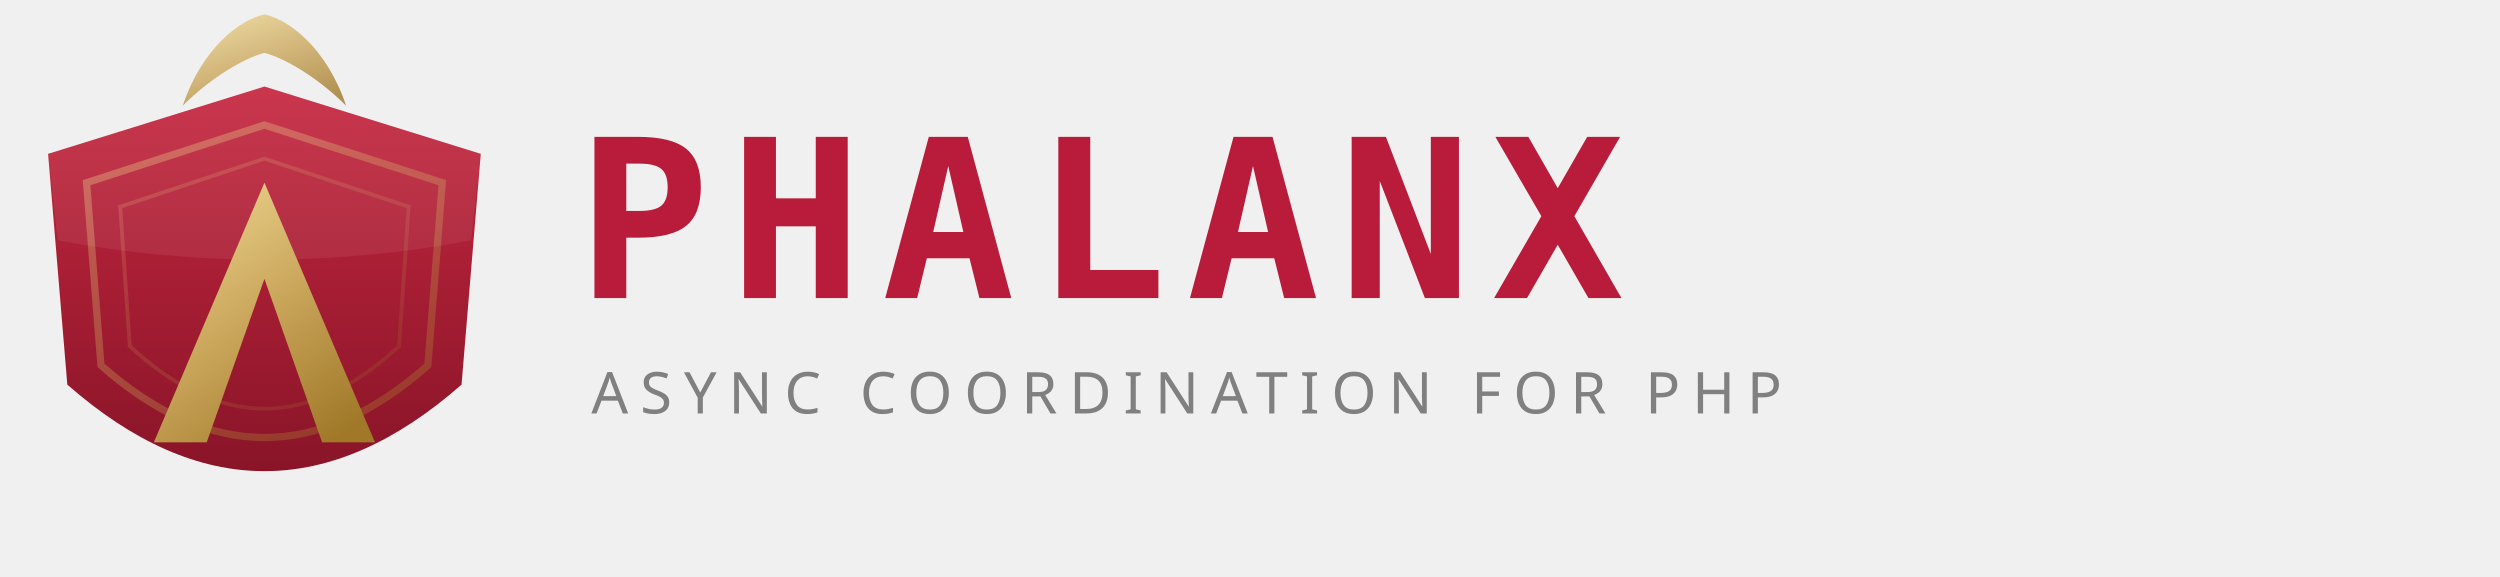
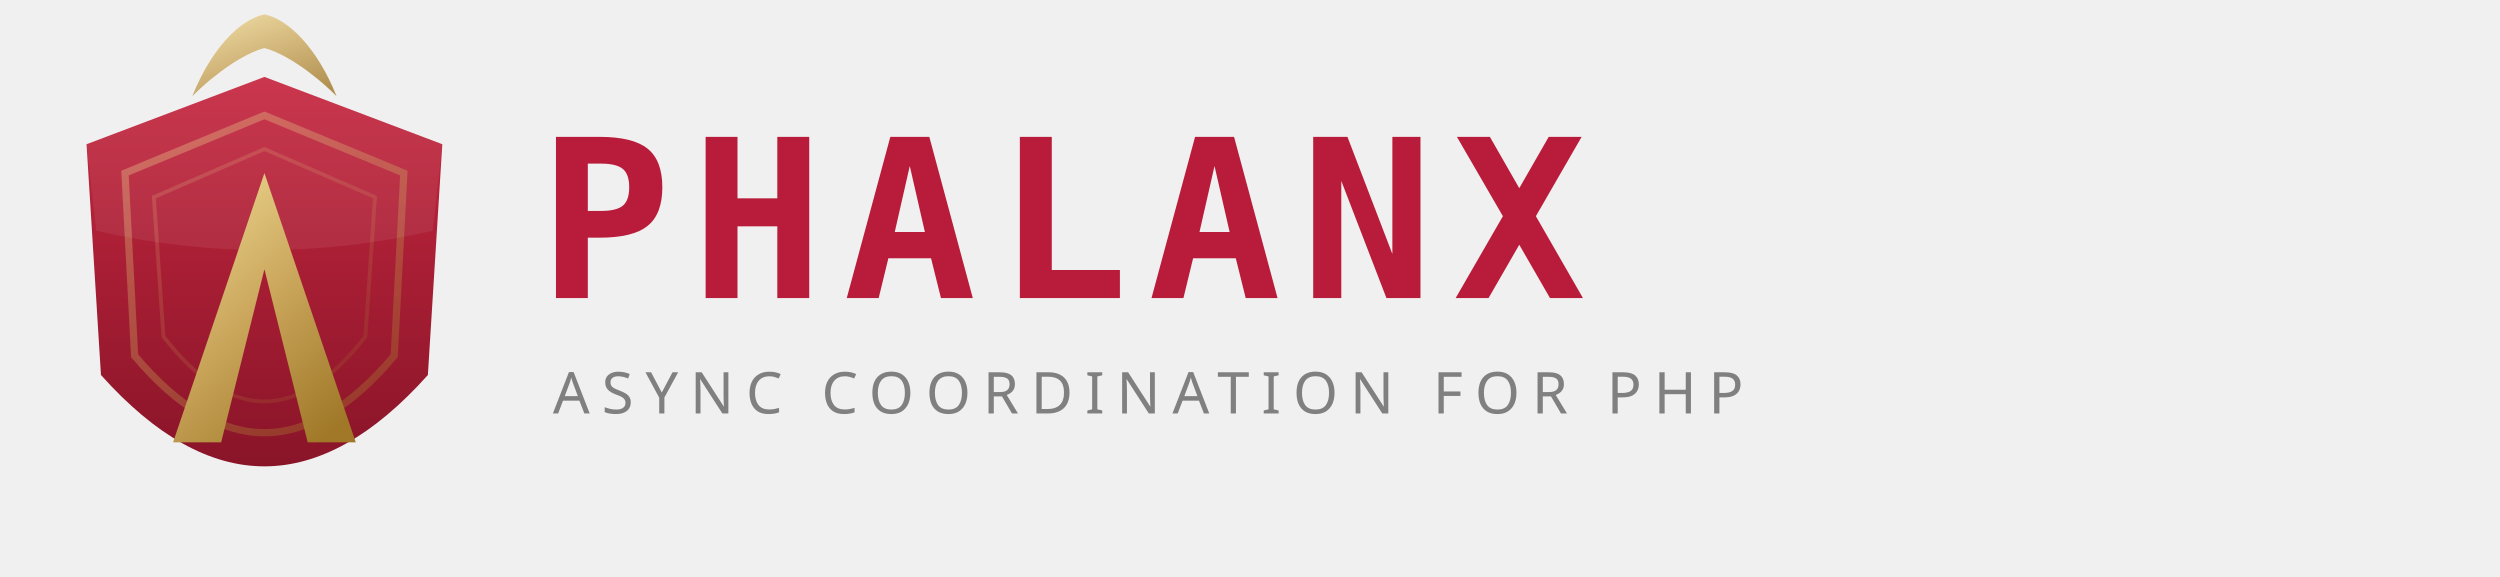
<svg xmlns="http://www.w3.org/2000/svg" viewBox="0 0 520 120">
  <defs>
    <linearGradient id="shield" x1="0" y1="0" x2="0" y2="1">
      <stop offset="0%" stop-color="#C62840" />
      <stop offset="100%" stop-color="#891428" />
    </linearGradient>
    <linearGradient id="bronze" x1="0.2" y1="0" x2="0.8" y2="1">
      <stop offset="0%" stop-color="#ECD48E" />
      <stop offset="50%" stop-color="#C9A55A" />
      <stop offset="100%" stop-color="#A07828" />
    </linearGradient>
  </defs>
-   <path d="M 38 22 C 42 10, 50 4, 55 3 C 60 4, 68 10, 72 22 C 66 16, 59 12, 55 11 C 51 12, 44 16, 38 22 Z" fill="url(#bronze)" opacity="0.8" />
-   <path d="M 55 18 L 100 32 L 96 80 Q 55 116 14 80 L 10 32 Z" fill="url(#shield)" />
-   <path d="M 55 26 L 92 38 L 89 76 Q 55 106 21 76 L 18 38 Z" fill="none" stroke="url(#bronze)" stroke-width="1.5" opacity="0.35" />
-   <path d="M 55 33 L 85 43 L 83 72 Q 55 98 27 72 L 25 43 Z" fill="none" stroke="url(#bronze)" stroke-width="0.8" opacity="0.18" />
-   <path d="M 55 18 L 100 32 L 98 50 Q 55 58 12 50 L 10 32 Z" fill="white" opacity="0.07" />
-   <path d="M 55 38 L 78 92 L 67 92 L 55 58 L 43 92 L 32 92 Z" fill="url(#bronze)" />
-   <text x="120" y="62" font-family="monospace" font-size="46" font-weight="bold" fill="#B91C3A" letter-spacing="4">PHALANX</text>
-   <text x="123" y="86" font-family="sans-serif" font-size="12" fill="#808080" letter-spacing="2.5">ASYNC COORDINATION FOR PHP</text>
+   <path d="M 40 20 C 44 10, 50 4, 55 3 C 60 4, 66 10, 70 20 C 65 15, 59 11, 55 10 C 51 11, 45 15, 40 20 Z" fill="url(#bronze)" opacity="0.8" />
+   <path d="M 55 16 L 92 30 L 89 78 Q 55 116 21 78 L 18 30 Z" fill="url(#shield)" />
+   <path d="M 55 24 L 84 36 L 82 74 Q 55 106 28 74 L 26 36 Z" fill="none" stroke="url(#bronze)" stroke-width="1.5" opacity="0.35" />
+   <path d="M 55 31 L 78 41 L 76 70 Q 55 97 34 70 L 32 41 Z" fill="none" stroke="url(#bronze)" stroke-width="0.8" opacity="0.18" />
+   <path d="M 55 16 L 92 30 L 90 48 Q 55 56 20 48 L 18 30 Z" fill="white" opacity="0.07" />
+   <path d="M 55 36 L 74 92 L 64 92 L 55 56 L 46 92 L 36 92 Z" fill="url(#bronze)" />
+   <text x="112" y="62" font-family="monospace" font-size="46" font-weight="bold" fill="#B91C3A" letter-spacing="4">PHALANX</text>
+   <text x="115" y="86" font-family="sans-serif" font-size="12" fill="#808080" letter-spacing="2.5">ASYNC COORDINATION FOR PHP</text>
</svg>
